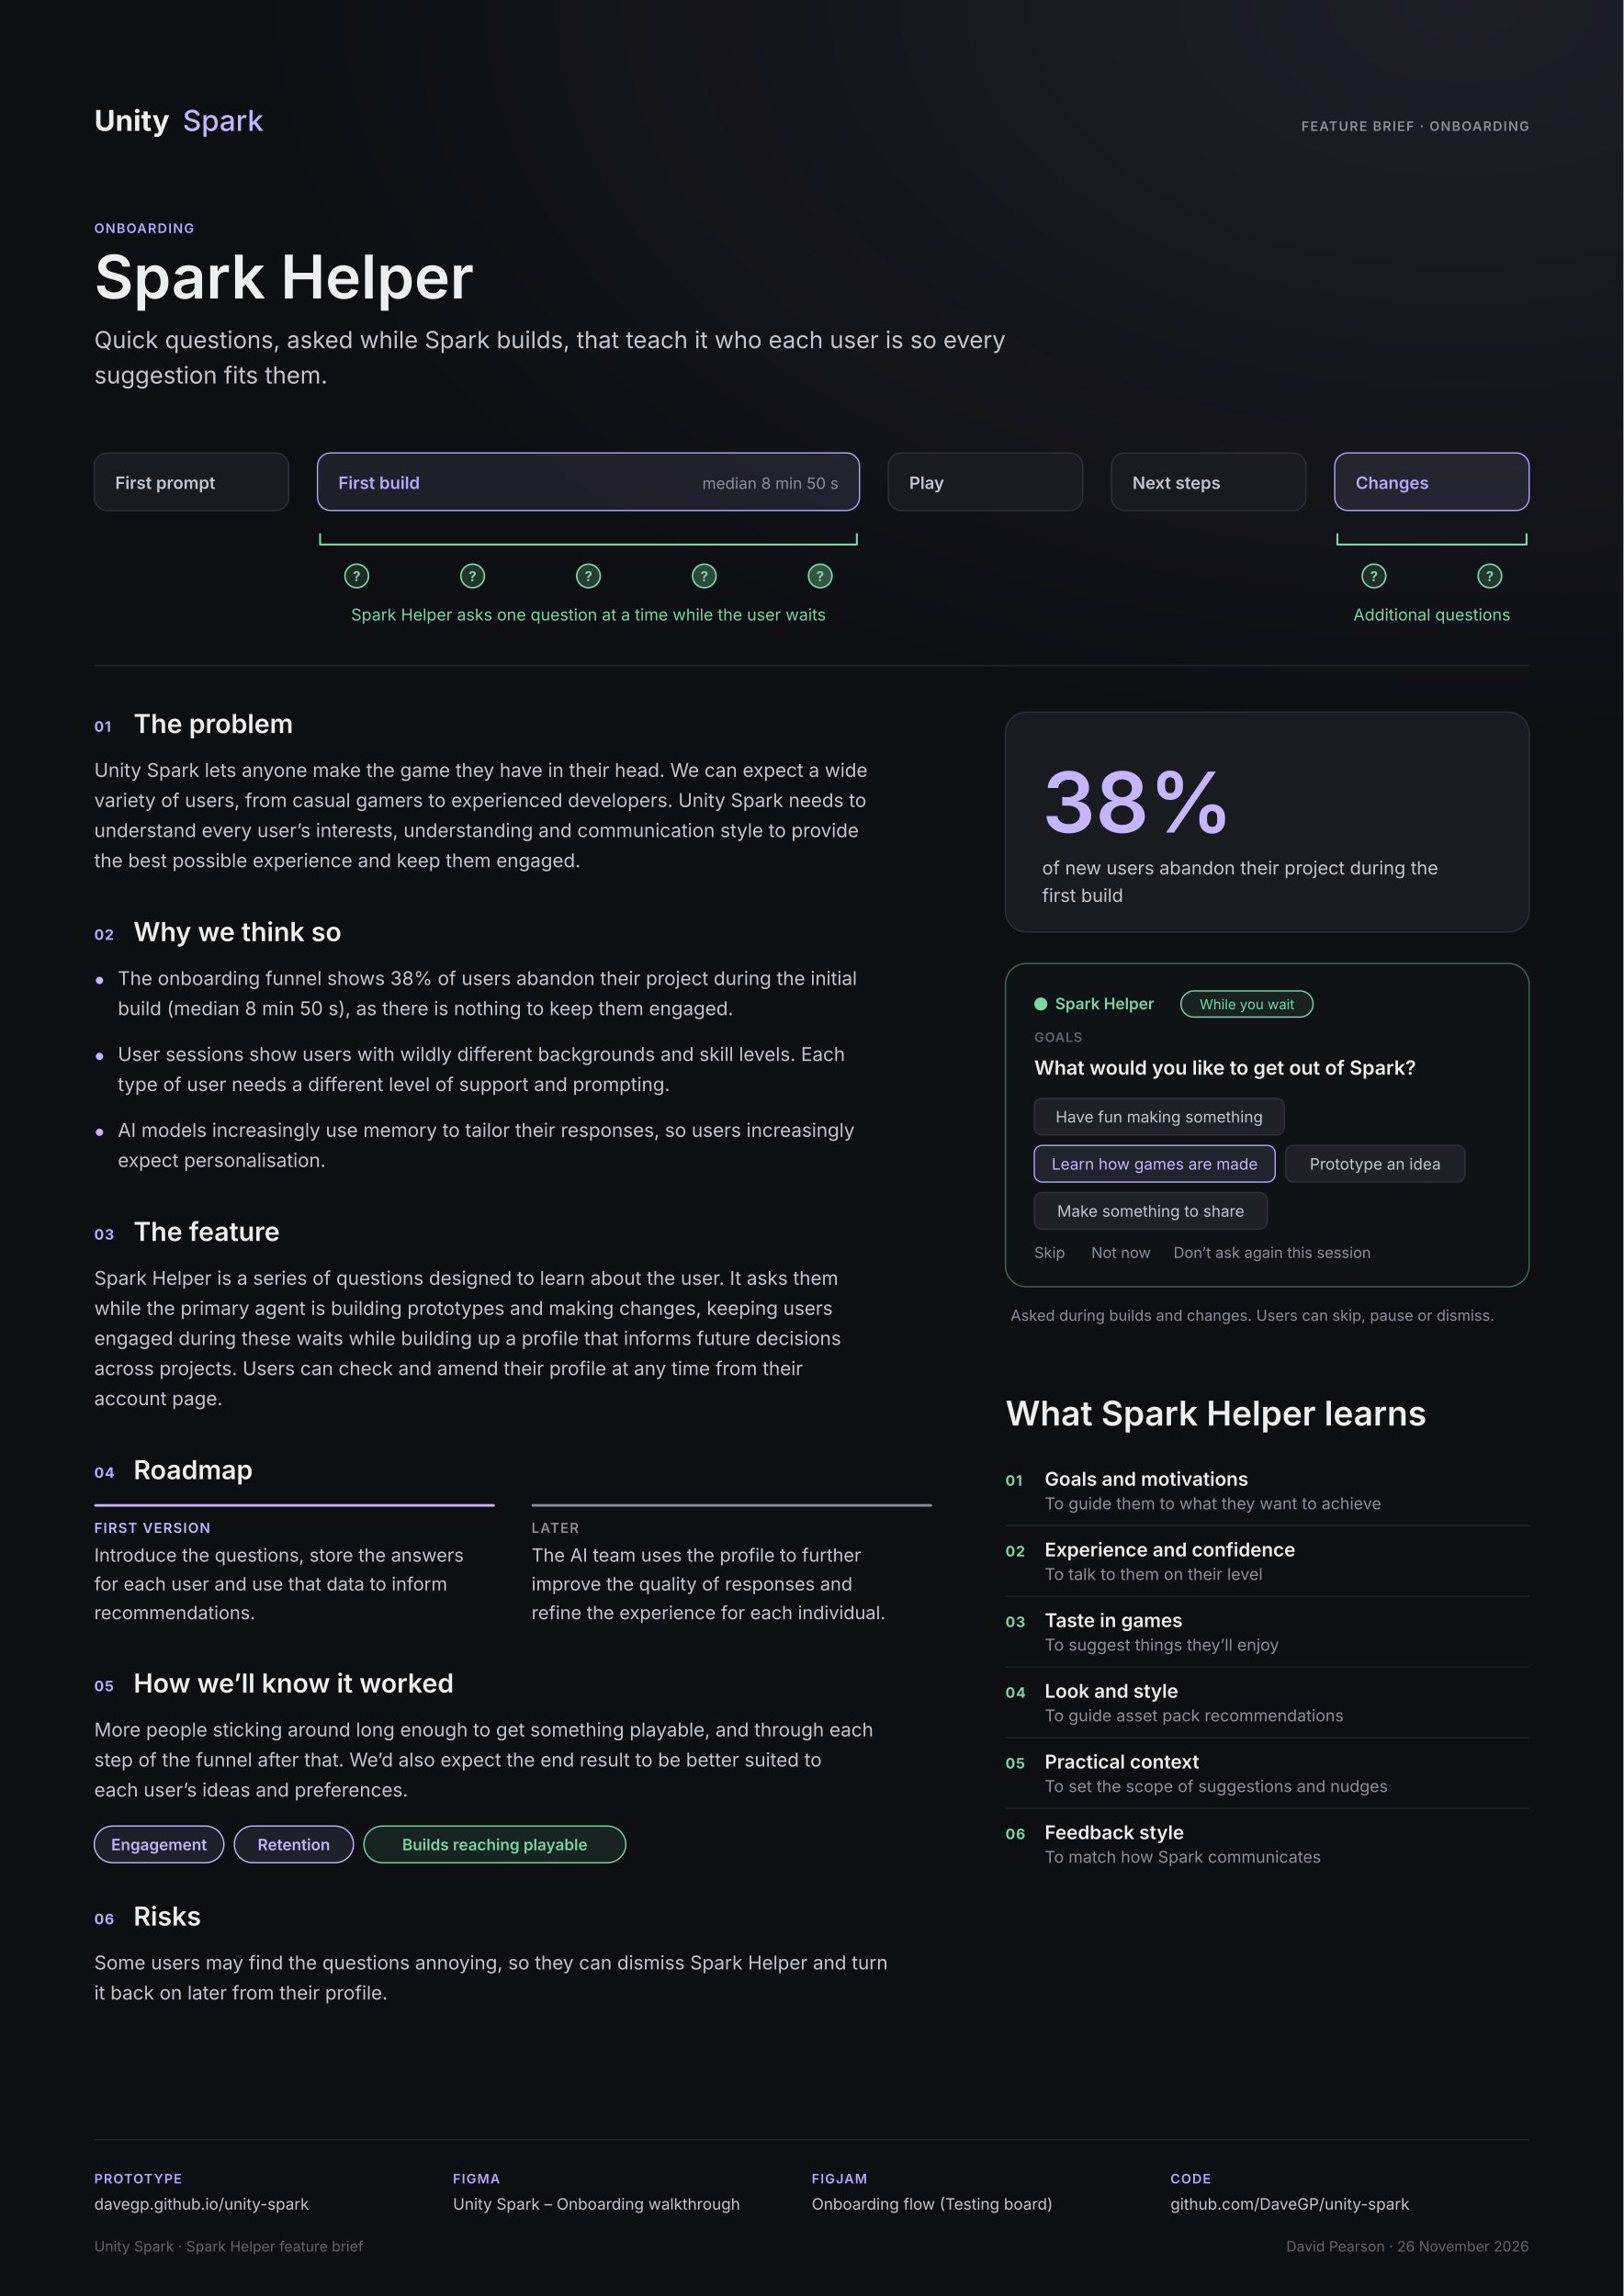
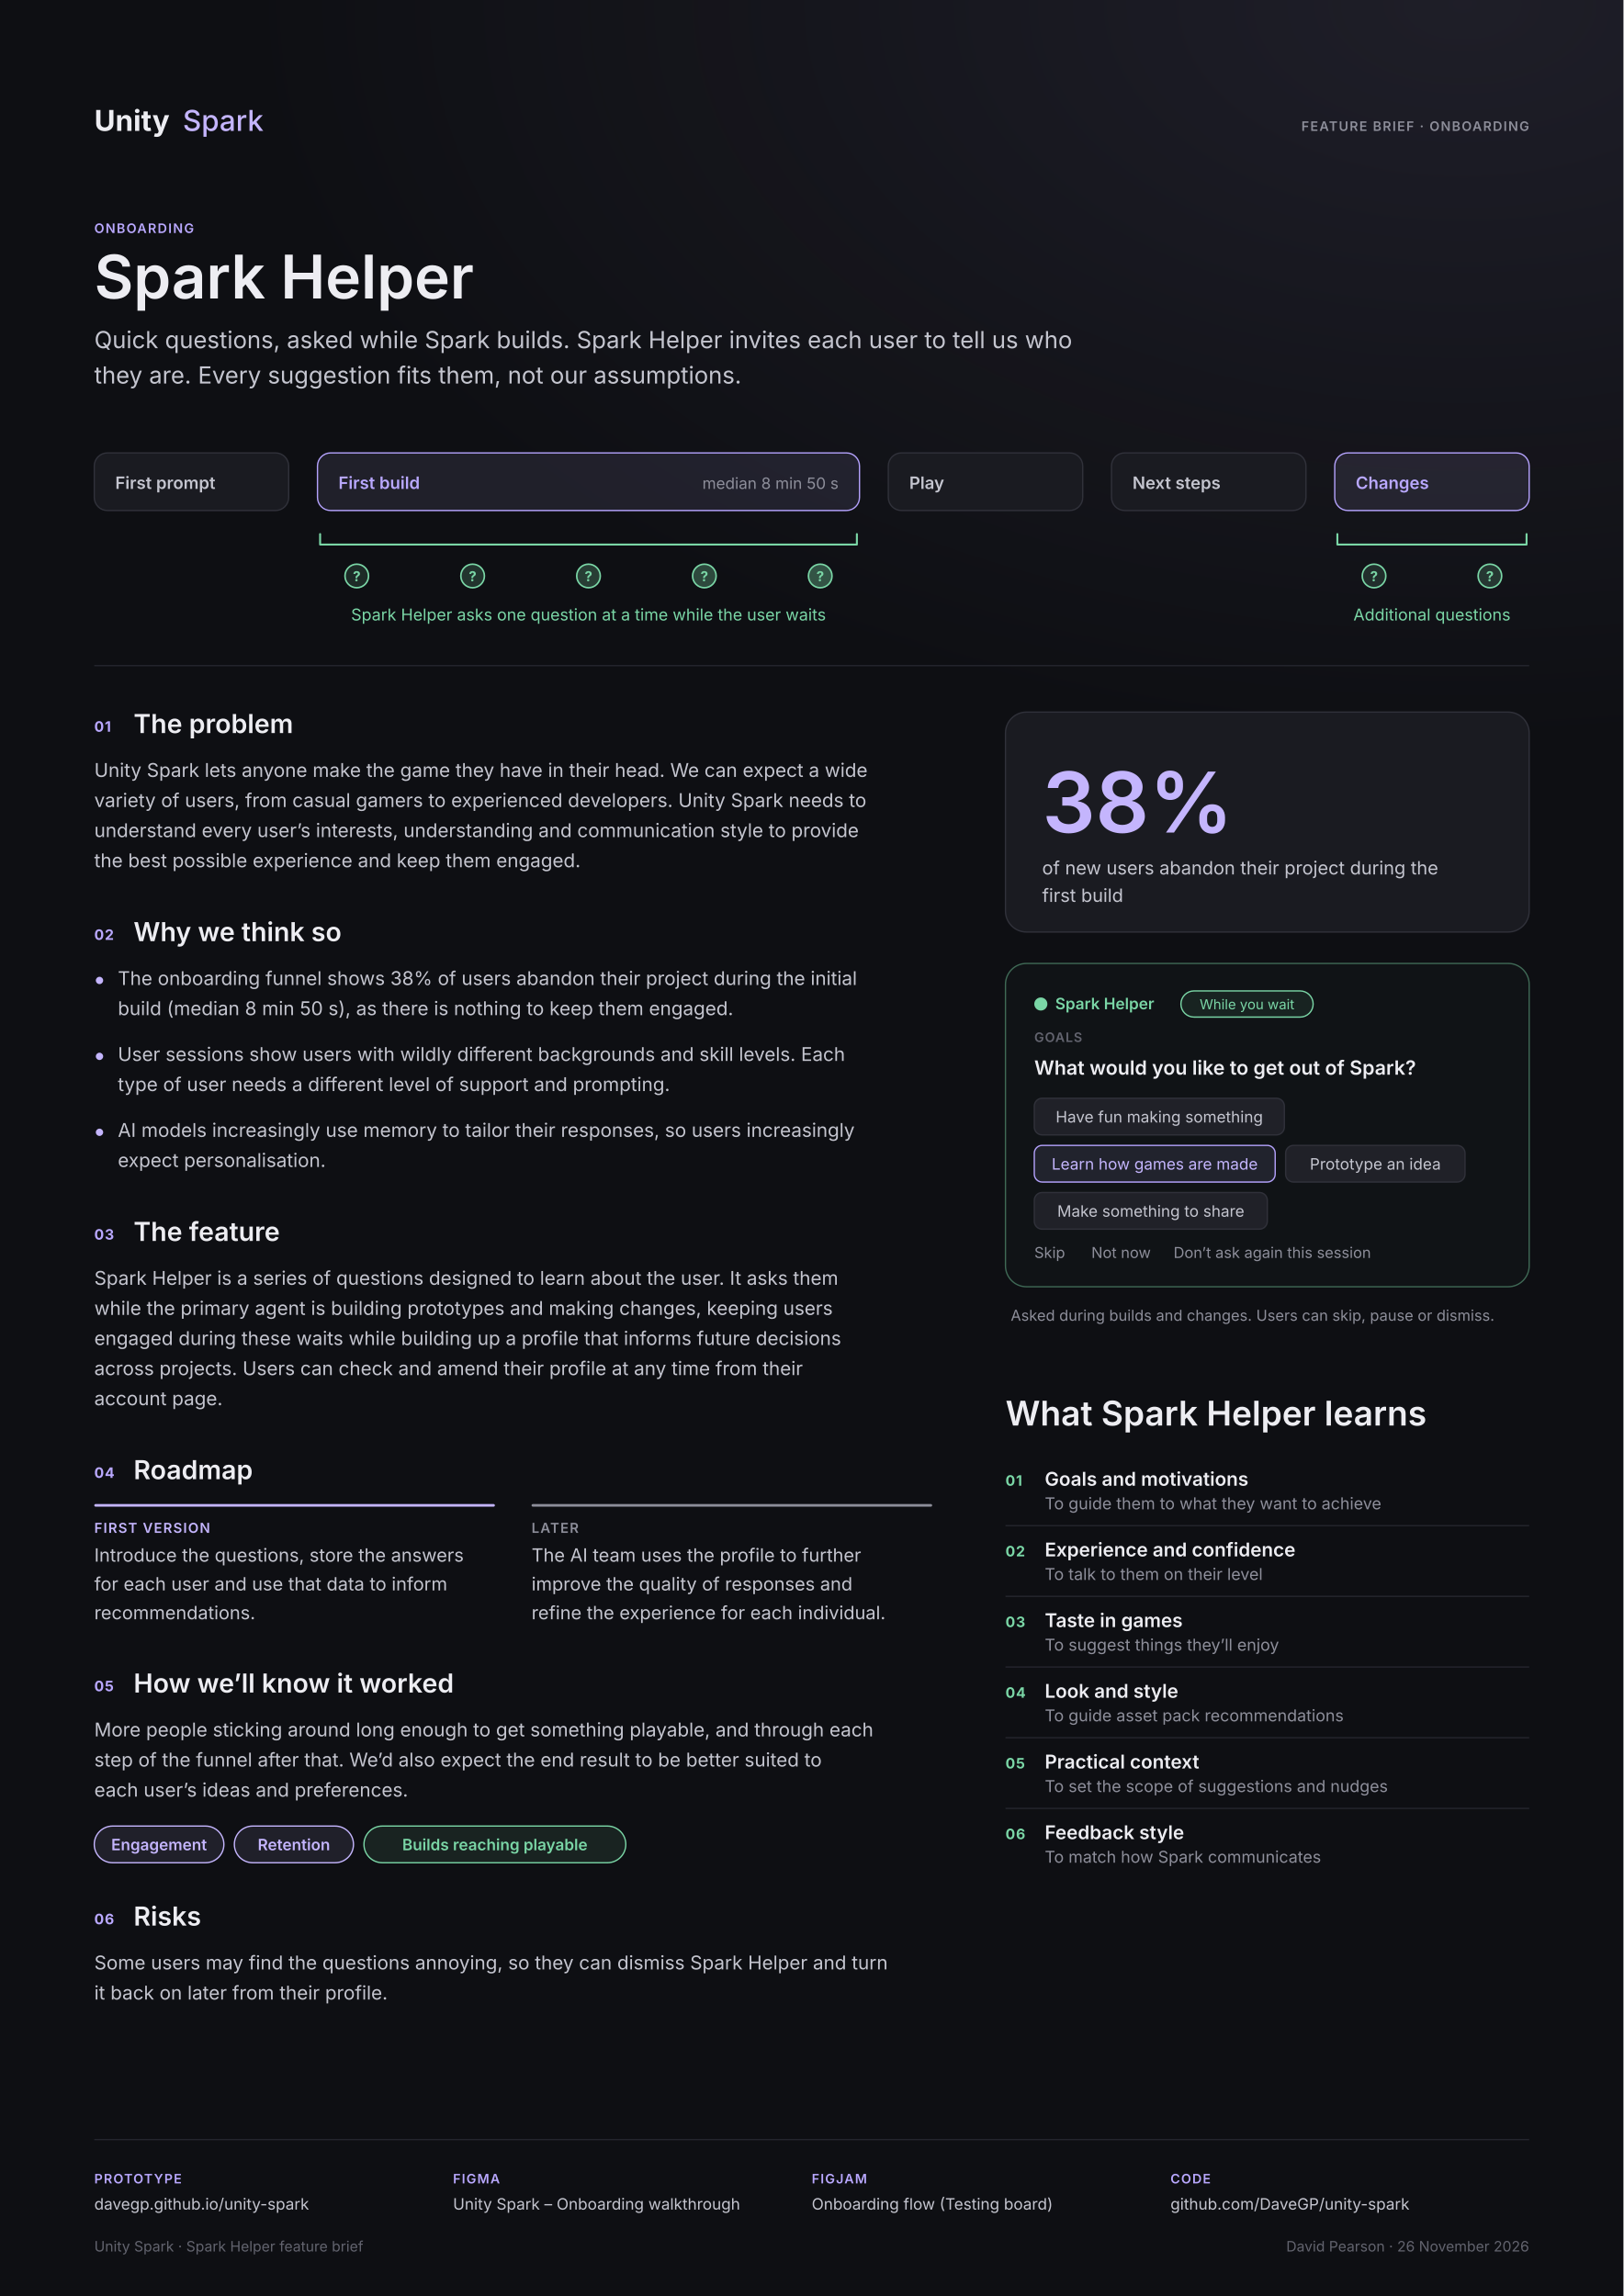
<svg xmlns="http://www.w3.org/2000/svg" id="Feature brief – Spark Helper (A4)" width="1240" height="1754" viewBox="0 0 1240 1754">
  <rect id="Background" x="0" y="0" width="1240" height="1754" fill="#0e0f13" />
  <defs>
    <radialGradient id="brief-glow" cx=".9" cy="0" r=".75">
      <stop stop-color="#c4b5fd" stop-opacity=".09" />
      <stop offset="1" stop-color="#c4b5fd" stop-opacity="0" />
    </radialGradient>
  </defs>
  <rect id="Glow" x="0" y="0" width="1240" height="760" fill="url(#brief-glow)" />
  <g id="Header">
    <g id="Logo">
      <text id="Unity" x="72" y="100" font-family="Inter" font-size="22" font-weight="700" fill="#ededf2">Unity</text>
      <text id="Spark" x="139.6" y="100" font-family="Inter" font-size="22" font-weight="500" fill="#c4b5fd">Spark</text>
    </g>
    <text id="Doc type" x="1168" y="100" font-family="Inter" font-size="10" font-weight="600" fill="#8d8e9a" text-anchor="end" letter-spacing="0.9">FEATURE BRIEF · ONBOARDING</text>
    <text id="Eyebrow / Onboarding" x="72" y="178" font-family="Inter" font-size="10" font-weight="600" fill="#b9a8ff" letter-spacing="0.9">ONBOARDING</text>
    <text id="Title" x="72" y="228" font-family="Inter" font-size="46" font-weight="600" fill="#ededf2">Spark Helper</text>
    <text id="Subtitle" x="72" y="266" font-family="Inter" font-size="18" font-weight="400" fill="#c4c5cf">
-       <tspan x="72" dy="0">Quick questions, asked while Spark builds, that teach it who each user is so every</tspan>
-       <tspan x="72" dy="27">suggestion fits them.</tspan>
+       <tspan x="72" dy="0">Quick questions, asked while Spark builds. Spark Helper invites each user to tell us who</tspan>
+       <tspan x="72" dy="27">they are. Every suggestion fits them, not our assumptions.</tspan>
    </text>
  </g>
  <g id="Flow – where Spark Helper fits">
    <g id="Stage – First prompt">
      <rect id="Bar" x="72" y="346" width="148.5" height="44" rx="10" fill="#1a1b21" stroke="#30313a" stroke-width="1" />
      <text id="Label" x="88" y="373.5" font-family="Inter" font-size="13" font-weight="600" fill="#c4c5cf">First prompt</text>
    </g>
    <g id="Stage – First build">
      <rect id="Bar" x="242.5" y="346" width="414" height="44" rx="10" fill="#c4b5fd" fill-opacity="0.1" stroke="#b3a1fb" stroke-width="1" />
      <text id="Label" x="258.5" y="373.5" font-family="Inter" font-size="13" font-weight="600" fill="#b9a8ff">First build</text>
      <text id="Duration" x="640.5" y="373.5" font-family="Inter" font-size="12" font-weight="400" fill="#8d8e9a" text-anchor="end">median 8 min 50 s</text>
    </g>
    <g id="Stage – Play">
      <rect id="Bar" x="678.5" y="346" width="148.5" height="44" rx="10" fill="#1a1b21" stroke="#30313a" stroke-width="1" />
      <text id="Label" x="694.5" y="373.5" font-family="Inter" font-size="13" font-weight="600" fill="#c4c5cf">Play</text>
    </g>
    <g id="Stage – Next steps">
      <rect id="Bar" x="849" y="346" width="148.5" height="44" rx="10" fill="#1a1b21" stroke="#30313a" stroke-width="1" />
      <text id="Label" x="865" y="373.5" font-family="Inter" font-size="13" font-weight="600" fill="#c4c5cf">Next steps</text>
    </g>
    <g id="Stage – Changes">
      <rect id="Bar" x="1019.5" y="346" width="148.5" height="44" rx="10" fill="#c4b5fd" fill-opacity="0.1" stroke="#b3a1fb" stroke-width="1" />
      <text id="Label" x="1035.5" y="373.5" font-family="Inter" font-size="13" font-weight="600" fill="#b9a8ff">Changes</text>
    </g>
    <path id="Bracket – first build" d="M 244.5 408 v 8 H 654.5 v -8" fill="none" stroke="#7ad6a6" stroke-width="1.5" stroke-linecap="round" stroke-linejoin="round" />
    <circle id="Question 1" cx="272.5" cy="440" r="9" fill="#7ad6a6" fill-opacity="0.14" stroke="#7ad6a6" stroke-width="1.2" />
    <text id="Mark" x="272.5" y="444" font-family="Inter" font-size="10.5" font-weight="700" fill="#7ad6a6" text-anchor="middle">?</text>
    <circle id="Question 2" cx="361" cy="440" r="9" fill="#7ad6a6" fill-opacity="0.19" stroke="#7ad6a6" stroke-width="1.2" />
    <text id="Mark" x="361" y="444" font-family="Inter" font-size="10.5" font-weight="700" fill="#7ad6a6" text-anchor="middle">?</text>
    <circle id="Question 3" cx="449.5" cy="440" r="9" fill="#7ad6a6" fill-opacity="0.24" stroke="#7ad6a6" stroke-width="1.2" />
    <text id="Mark" x="449.5" y="444" font-family="Inter" font-size="10.5" font-weight="700" fill="#7ad6a6" text-anchor="middle">?</text>
    <circle id="Question 4" cx="538" cy="440" r="9" fill="#7ad6a6" fill-opacity="0.29" stroke="#7ad6a6" stroke-width="1.2" />
    <text id="Mark" x="538" y="444" font-family="Inter" font-size="10.5" font-weight="700" fill="#7ad6a6" text-anchor="middle">?</text>
    <circle id="Question 5" cx="626.5" cy="440" r="9" fill="#7ad6a6" fill-opacity="0.34" stroke="#7ad6a6" stroke-width="1.2" />
    <text id="Mark" x="626.5" y="444" font-family="Inter" font-size="10.5" font-weight="700" fill="#7ad6a6" text-anchor="middle">?</text>
    <path id="Bracket – changes" d="M 1021.5 408 v 8 H 1166 v -8" fill="none" stroke="#7ad6a6" stroke-width="1.5" stroke-linecap="round" stroke-linejoin="round" />
    <circle id="Question 1" cx="1049.5" cy="440" r="9" fill="#7ad6a6" fill-opacity="0.14" stroke="#7ad6a6" stroke-width="1.2" />
    <text id="Mark" x="1049.5" y="444" font-family="Inter" font-size="10.5" font-weight="700" fill="#7ad6a6" text-anchor="middle">?</text>
    <circle id="Question 2" cx="1138" cy="440" r="9" fill="#7ad6a6" fill-opacity="0.19" stroke="#7ad6a6" stroke-width="1.2" />
    <text id="Mark" x="1138" y="444" font-family="Inter" font-size="10.5" font-weight="700" fill="#7ad6a6" text-anchor="middle">?</text>
    <text id="Caption" x="449.5" y="474" font-family="Inter" font-size="12.5" font-weight="400" fill="#7ad6a6" text-anchor="middle">Spark Helper asks one question at a time while the user waits</text>
    <text id="Caption – changes" x="1093.75" y="474" font-family="Inter" font-size="12.5" font-weight="400" fill="#7ad6a6" text-anchor="middle">Additional questions</text>
  </g>
  <rect id="Divider" x="72" y="508" width="1096" height="1" fill="#24252d" />
  <g id="Brief">
    <g id="01 The problem">
      <text id="Number" x="72" y="559" font-family="Inter" font-size="11" font-weight="700" fill="#b9a8ff" letter-spacing="0.6">01</text>
      <text id="Heading" x="102" y="560" font-family="Inter" font-size="20" font-weight="600" fill="#ededf2">The problem</text>
      <text id="Body" x="72" y="593.5" font-family="Inter" font-size="14.5" font-weight="400" fill="#c4c5cf">
        <tspan x="72" dy="0">Unity Spark lets anyone make the game they have in their head. We can expect a wide</tspan>
        <tspan x="72" dy="23">variety of users, from casual gamers to experienced developers. Unity Spark needs to</tspan>
        <tspan x="72" dy="23">understand every user’s interests, understanding and communication style to provide</tspan>
        <tspan x="72" dy="23">the best possible experience and keep them engaged.</tspan>
      </text>
    </g>
    <g id="02 Why we think so">
      <text id="Number" x="72" y="718" font-family="Inter" font-size="11" font-weight="700" fill="#b9a8ff" letter-spacing="0.6">02</text>
      <text id="Heading" x="102" y="719" font-family="Inter" font-size="20" font-weight="600" fill="#ededf2">Why we think so</text>
      <circle cx="76" cy="749" r="2.8" fill="#c4b5fd" />
      <text id="Bullet" x="90" y="752.5" font-family="Inter" font-size="14.5" font-weight="400" fill="#c4c5cf">
        <tspan x="90" dy="0">The onboarding funnel shows 38% of users abandon their project during the initial</tspan>
        <tspan x="90" dy="23">build (median 8 min 50 s), as there is nothing to keep them engaged.</tspan>
      </text>
      <circle cx="76" cy="807" r="2.8" fill="#c4b5fd" />
      <text id="Bullet" x="90" y="810.5" font-family="Inter" font-size="14.5" font-weight="400" fill="#c4c5cf">
        <tspan x="90" dy="0">User sessions show users with wildly different backgrounds and skill levels. Each</tspan>
        <tspan x="90" dy="23">type of user needs a different level of support and prompting.</tspan>
      </text>
      <circle cx="76" cy="865" r="2.8" fill="#c4b5fd" />
      <text id="Bullet" x="90" y="868.5" font-family="Inter" font-size="14.5" font-weight="400" fill="#c4c5cf">
        <tspan x="90" dy="0">AI models increasingly use memory to tailor their responses, so users increasingly</tspan>
        <tspan x="90" dy="23">expect personalisation.</tspan>
      </text>
    </g>
    <g id="03 The feature">
      <text id="Number" x="72" y="947" font-family="Inter" font-size="11" font-weight="700" fill="#b9a8ff" letter-spacing="0.6">03</text>
      <text id="Heading" x="102" y="948" font-family="Inter" font-size="20" font-weight="600" fill="#ededf2">The feature</text>
      <text id="Body" x="72" y="981.5" font-family="Inter" font-size="14.5" font-weight="400" fill="#c4c5cf">
        <tspan x="72" dy="0">Spark Helper is a series of questions designed to learn about the user. It asks them</tspan>
        <tspan x="72" dy="23">while the primary agent is building prototypes and making changes, keeping users</tspan>
        <tspan x="72" dy="23">engaged during these waits while building up a profile that informs future decisions</tspan>
        <tspan x="72" dy="23">across projects. Users can check and amend their profile at any time from their</tspan>
        <tspan x="72" dy="23">account page.</tspan>
      </text>
    </g>
    <g id="04 Roadmap">
      <text id="Number" x="72" y="1129" font-family="Inter" font-size="11" font-weight="700" fill="#b9a8ff" letter-spacing="0.6">04</text>
      <text id="Heading" x="102" y="1130" font-family="Inter" font-size="20" font-weight="600" fill="#ededf2">Roadmap</text>
      <g id="First version">
        <rect id="Rule" x="72" y="1149" width="306" height="2" rx="1" fill="#c4b5fd" />
        <text id="Label" x="72" y="1171" font-family="Inter" font-size="10.5" font-weight="600" fill="#c4b5fd" letter-spacing="0.8">FIRST VERSION</text>
        <text id="Body" x="72" y="1193" font-family="Inter" font-size="14" font-weight="400" fill="#c4c5cf">
          <tspan x="72" dy="0">Introduce the questions, store the answers</tspan>
          <tspan x="72" dy="22">for each user and use that data to inform</tspan>
          <tspan x="72" dy="22">recommendations.</tspan>
        </text>
      </g>
      <g id="Later">
        <rect id="Rule" x="406" y="1149" width="306" height="2" rx="1" fill="#8d8e9a" />
        <text id="Label" x="406" y="1171" font-family="Inter" font-size="10.5" font-weight="600" fill="#8d8e9a" letter-spacing="0.8">LATER</text>
        <text id="Body" x="406" y="1193" font-family="Inter" font-size="14" font-weight="400" fill="#c4c5cf">
          <tspan x="406" dy="0">The AI team uses the profile to further</tspan>
          <tspan x="406" dy="22">improve the quality of responses and</tspan>
          <tspan x="406" dy="22">refine the experience for each individual.</tspan>
        </text>
      </g>
    </g>
    <g id="05 How we’ll know it worked">
      <text id="Number" x="72" y="1292" font-family="Inter" font-size="11" font-weight="700" fill="#b9a8ff" letter-spacing="0.6">05</text>
      <text id="Heading" x="102" y="1293" font-family="Inter" font-size="20" font-weight="600" fill="#ededf2">How we’ll know it worked</text>
      <text id="Body" x="72" y="1326.5" font-family="Inter" font-size="14.5" font-weight="400" fill="#c4c5cf">
        <tspan x="72" dy="0">More people sticking around long enough to get something playable, and through each</tspan>
        <tspan x="72" dy="23">step of the funnel after that. We’d also expect the end result to be better suited to</tspan>
        <tspan x="72" dy="23">each user’s ideas and preferences.</tspan>
      </text>
      <g id="Metric – Engagement">
        <rect id="Pill" x="72" y="1395" width="99" height="28" rx="14" fill="#c4b5fd" fill-opacity="0.1" stroke="#c4b5fd" stroke-width="1" />
        <text id="Label" x="121.5" y="1413.5" font-family="Inter" font-size="12" font-weight="600" fill="#c4b5fd" text-anchor="middle">Engagement</text>
      </g>
      <g id="Metric – Retention">
        <rect id="Pill" x="179" y="1395" width="91" height="28" rx="14" fill="#c4b5fd" fill-opacity="0.1" stroke="#c4b5fd" stroke-width="1" />
        <text id="Label" x="224.5" y="1413.5" font-family="Inter" font-size="12" font-weight="600" fill="#c4b5fd" text-anchor="middle">Retention</text>
      </g>
      <g id="Metric – Builds reaching playable">
        <rect id="Pill" x="278" y="1395" width="200" height="28" rx="14" fill="#7ad6a6" fill-opacity="0.1" stroke="#7ad6a6" stroke-width="1" />
        <text id="Label" x="378" y="1413.5" font-family="Inter" font-size="12" font-weight="600" fill="#7ad6a6" text-anchor="middle">Builds reaching playable</text>
      </g>
    </g>
    <g id="06 Risks">
      <text id="Number" x="72" y="1470" font-family="Inter" font-size="11" font-weight="700" fill="#b9a8ff" letter-spacing="0.6">06</text>
      <text id="Heading" x="102" y="1471" font-family="Inter" font-size="20" font-weight="600" fill="#ededf2">Risks</text>
      <text id="Body" x="72" y="1504.5" font-family="Inter" font-size="14.5" font-weight="400" fill="#c4c5cf">
        <tspan x="72" dy="0">Some users may find the questions annoying, so they can dismiss Spark Helper and turn</tspan>
        <tspan x="72" dy="23">it back on later from their profile.</tspan>
      </text>
    </g>
  </g>
  <g id="Visuals">
    <g id="Stat – build abandonment">
      <rect id="Card" x="768" y="544" width="400" height="168" rx="16" fill="#1a1b21" stroke="#30313a" stroke-width="1" />
      <text id="Number" x="796" y="636" font-family="Inter" font-size="64" font-weight="600" fill="#c4b5fd">38%</text>
      <text id="Caption" x="796" y="668" font-family="Inter" font-size="14" font-weight="400" fill="#c4c5cf">
        <tspan x="796" dy="0">of new users abandon their project during the</tspan>
        <tspan x="796" dy="21">first build</tspan>
      </text>
    </g>
    <g id="Sketch – one question at a time">
      <rect id="Card" x="768" y="736" width="400" height="247" rx="16" fill="#7ad6a6" fill-opacity="0.04" stroke="#7ad6a6" stroke-width="1" opacity="0.45" />
      <circle cx="795" cy="767" r="5" fill="#7ad6a6" />
      <text id="Name" x="806" y="771" font-family="Inter" font-size="12" font-weight="600" fill="#7ad6a6">Spark Helper</text>
      <g id="Badge">
        <rect id="Pill" x="902" y="757" width="101" height="20" rx="10" fill="#7ad6a6" fill-opacity="0.08" stroke="#7ad6a6" stroke-width="1" />
        <text id="Label" x="952.5" y="771" font-family="Inter" font-size="10.5" font-weight="400" fill="#7ad6a6" text-anchor="middle">While you wait</text>
      </g>
      <text id="Topic" x="790" y="796" font-family="Inter" font-size="10" font-weight="600" fill="#62636e" letter-spacing="0.6">GOALS</text>
      <text id="Question" x="790" y="821" font-family="Inter" font-size="15" font-weight="600" fill="#ededf2">
        <tspan x="790" dy="0">What would you like to get out of Spark?</tspan>
      </text>
      <g id="Chip – Have fun making something">
        <rect id="Chip" x="790" y="839" width="191" height="28" rx="6" fill="#202128" stroke="#30313a" stroke-width="1" />
        <text id="Label" x="885.5" y="857.5" font-family="Inter" font-size="12" font-weight="400" fill="#c4c5cf" text-anchor="middle">Have fun making something</text>
      </g>
      <g id="Chip – Learn how games are made">
        <rect id="Chip" x="790" y="875" width="184" height="28" rx="6" fill="#c4b5fd" fill-opacity="0.1" stroke="#b3a1fb" stroke-width="1" />
        <text id="Label" x="882" y="893.5" font-family="Inter" font-size="12" font-weight="400" fill="#c4b5fd" text-anchor="middle">Learn how games are made</text>
      </g>
      <g id="Chip – Prototype an idea">
        <rect id="Chip" x="982" y="875" width="137" height="28" rx="6" fill="#202128" stroke="#30313a" stroke-width="1" />
        <text id="Label" x="1050.5" y="893.5" font-family="Inter" font-size="12" font-weight="400" fill="#c4c5cf" text-anchor="middle">Prototype an idea</text>
      </g>
      <g id="Chip – Make something to share">
        <rect id="Chip" x="790" y="911" width="178" height="28" rx="6" fill="#202128" stroke="#30313a" stroke-width="1" />
        <text id="Label" x="879" y="929.5" font-family="Inter" font-size="12" font-weight="400" fill="#c4c5cf" text-anchor="middle">Make something to share</text>
      </g>
      <text id="Action – Skip" x="790" y="961" font-family="Inter" font-size="11.5" font-weight="400" fill="#8d8e9a">Skip</text>
      <text id="Action – Not now" x="833.585" y="961" font-family="Inter" font-size="11.5" font-weight="400" fill="#8d8e9a">Not now</text>
      <text id="Action – Don’t ask again this session" x="896.359" y="961" font-family="Inter" font-size="11.5" font-weight="400" fill="#8d8e9a">Don’t ask again this session</text>
    </g>
    <text id="Sketch caption" x="772" y="1009" font-family="Inter" font-size="11.5" font-weight="400" fill="#8d8e9a">Asked during builds and changes. Users can skip, pause or dismiss.</text>
    <g id="What it learns – heading">
      <text id="Heading" x="768" y="1089" font-family="Inter" font-size="26" font-weight="600" fill="#ededf2">What Spark Helper learns</text>
    </g>
    <g id="Topic – Goals and motivations">
      <text id="Number" x="768" y="1135" font-family="Inter" font-size="11" font-weight="700" fill="#7ad6a6" letter-spacing="0.6">01</text>
      <text id="Topic" x="798" y="1135" font-family="Inter" font-size="14.5" font-weight="600" fill="#ededf2">Goals and motivations</text>
      <text id="Why" x="798" y="1153" font-family="Inter" font-size="12.5" font-weight="400" fill="#8d8e9a">To guide them to what they want to achieve</text>
    </g>
    <g id="Topic – Experience and confidence">
      <rect id="Rule" x="768" y="1165" width="400" height="1" fill="#24252d" />
      <text id="Number" x="768" y="1189" font-family="Inter" font-size="11" font-weight="700" fill="#7ad6a6" letter-spacing="0.6">02</text>
      <text id="Topic" x="798" y="1189" font-family="Inter" font-size="14.5" font-weight="600" fill="#ededf2">Experience and confidence</text>
      <text id="Why" x="798" y="1207" font-family="Inter" font-size="12.5" font-weight="400" fill="#8d8e9a">To talk to them on their level</text>
    </g>
    <g id="Topic – Taste in games">
      <rect id="Rule" x="768" y="1219" width="400" height="1" fill="#24252d" />
      <text id="Number" x="768" y="1243" font-family="Inter" font-size="11" font-weight="700" fill="#7ad6a6" letter-spacing="0.6">03</text>
      <text id="Topic" x="798" y="1243" font-family="Inter" font-size="14.5" font-weight="600" fill="#ededf2">Taste in games</text>
      <text id="Why" x="798" y="1261" font-family="Inter" font-size="12.5" font-weight="400" fill="#8d8e9a">To suggest things they’ll enjoy</text>
    </g>
    <g id="Topic – Look and style">
      <rect id="Rule" x="768" y="1273" width="400" height="1" fill="#24252d" />
      <text id="Number" x="768" y="1297" font-family="Inter" font-size="11" font-weight="700" fill="#7ad6a6" letter-spacing="0.6">04</text>
      <text id="Topic" x="798" y="1297" font-family="Inter" font-size="14.5" font-weight="600" fill="#ededf2">Look and style</text>
      <text id="Why" x="798" y="1315" font-family="Inter" font-size="12.5" font-weight="400" fill="#8d8e9a">To guide asset pack recommendations</text>
    </g>
    <g id="Topic – Practical context">
      <rect id="Rule" x="768" y="1327" width="400" height="1" fill="#24252d" />
      <text id="Number" x="768" y="1351" font-family="Inter" font-size="11" font-weight="700" fill="#7ad6a6" letter-spacing="0.6">05</text>
      <text id="Topic" x="798" y="1351" font-family="Inter" font-size="14.5" font-weight="600" fill="#ededf2">Practical context</text>
      <text id="Why" x="798" y="1369" font-family="Inter" font-size="12.5" font-weight="400" fill="#8d8e9a">To set the scope of suggestions and nudges</text>
    </g>
    <g id="Topic – Feedback style">
      <rect id="Rule" x="768" y="1381" width="400" height="1" fill="#24252d" />
      <text id="Number" x="768" y="1405" font-family="Inter" font-size="11" font-weight="700" fill="#7ad6a6" letter-spacing="0.6">06</text>
      <text id="Topic" x="798" y="1405" font-family="Inter" font-size="14.5" font-weight="600" fill="#ededf2">Feedback style</text>
      <text id="Why" x="798" y="1423" font-family="Inter" font-size="12.5" font-weight="400" fill="#8d8e9a">To match how Spark communicates</text>
    </g>
  </g>
  <g id="Footer">
    <rect id="Divider" x="72" y="1634" width="1096" height="1" fill="#24252d" />
    <g id="Link – Prototype">
      <text id="Kind" x="72" y="1668" font-family="Inter" font-size="10" font-weight="600" fill="#b9a8ff" letter-spacing="0.8">PROTOTYPE</text>
      <text id="Where" x="72" y="1688" font-family="Inter" font-size="12" font-weight="400" fill="#c4c5cf">davegp.github.io/unity-spark</text>
    </g>
    <g id="Link – Figma">
      <text id="Kind" x="346" y="1668" font-family="Inter" font-size="10" font-weight="600" fill="#b9a8ff" letter-spacing="0.8">FIGMA</text>
      <text id="Where" x="346" y="1688" font-family="Inter" font-size="12" font-weight="400" fill="#c4c5cf">Unity Spark – Onboarding walkthrough</text>
    </g>
    <g id="Link – FigJam">
      <text id="Kind" x="620" y="1668" font-family="Inter" font-size="10" font-weight="600" fill="#b9a8ff" letter-spacing="0.8">FIGJAM</text>
      <text id="Where" x="620" y="1688" font-family="Inter" font-size="12" font-weight="400" fill="#c4c5cf">Onboarding flow (Testing board)</text>
    </g>
    <g id="Link – Code">
      <text id="Kind" x="894" y="1668" font-family="Inter" font-size="10" font-weight="600" fill="#b9a8ff" letter-spacing="0.8">CODE</text>
      <text id="Where" x="894" y="1688" font-family="Inter" font-size="12" font-weight="400" fill="#c4c5cf">github.com/DaveGP/unity-spark</text>
    </g>
    <text id="Footer" x="72" y="1720" font-family="Inter" font-size="11" font-weight="400" fill="#62636e">Unity Spark · Spark Helper feature brief</text>
    <text id="Author" x="1168" y="1720" font-family="Inter" font-size="11" font-weight="400" fill="#62636e" text-anchor="end">David Pearson · 26 November 2026</text>
  </g>
</svg>
